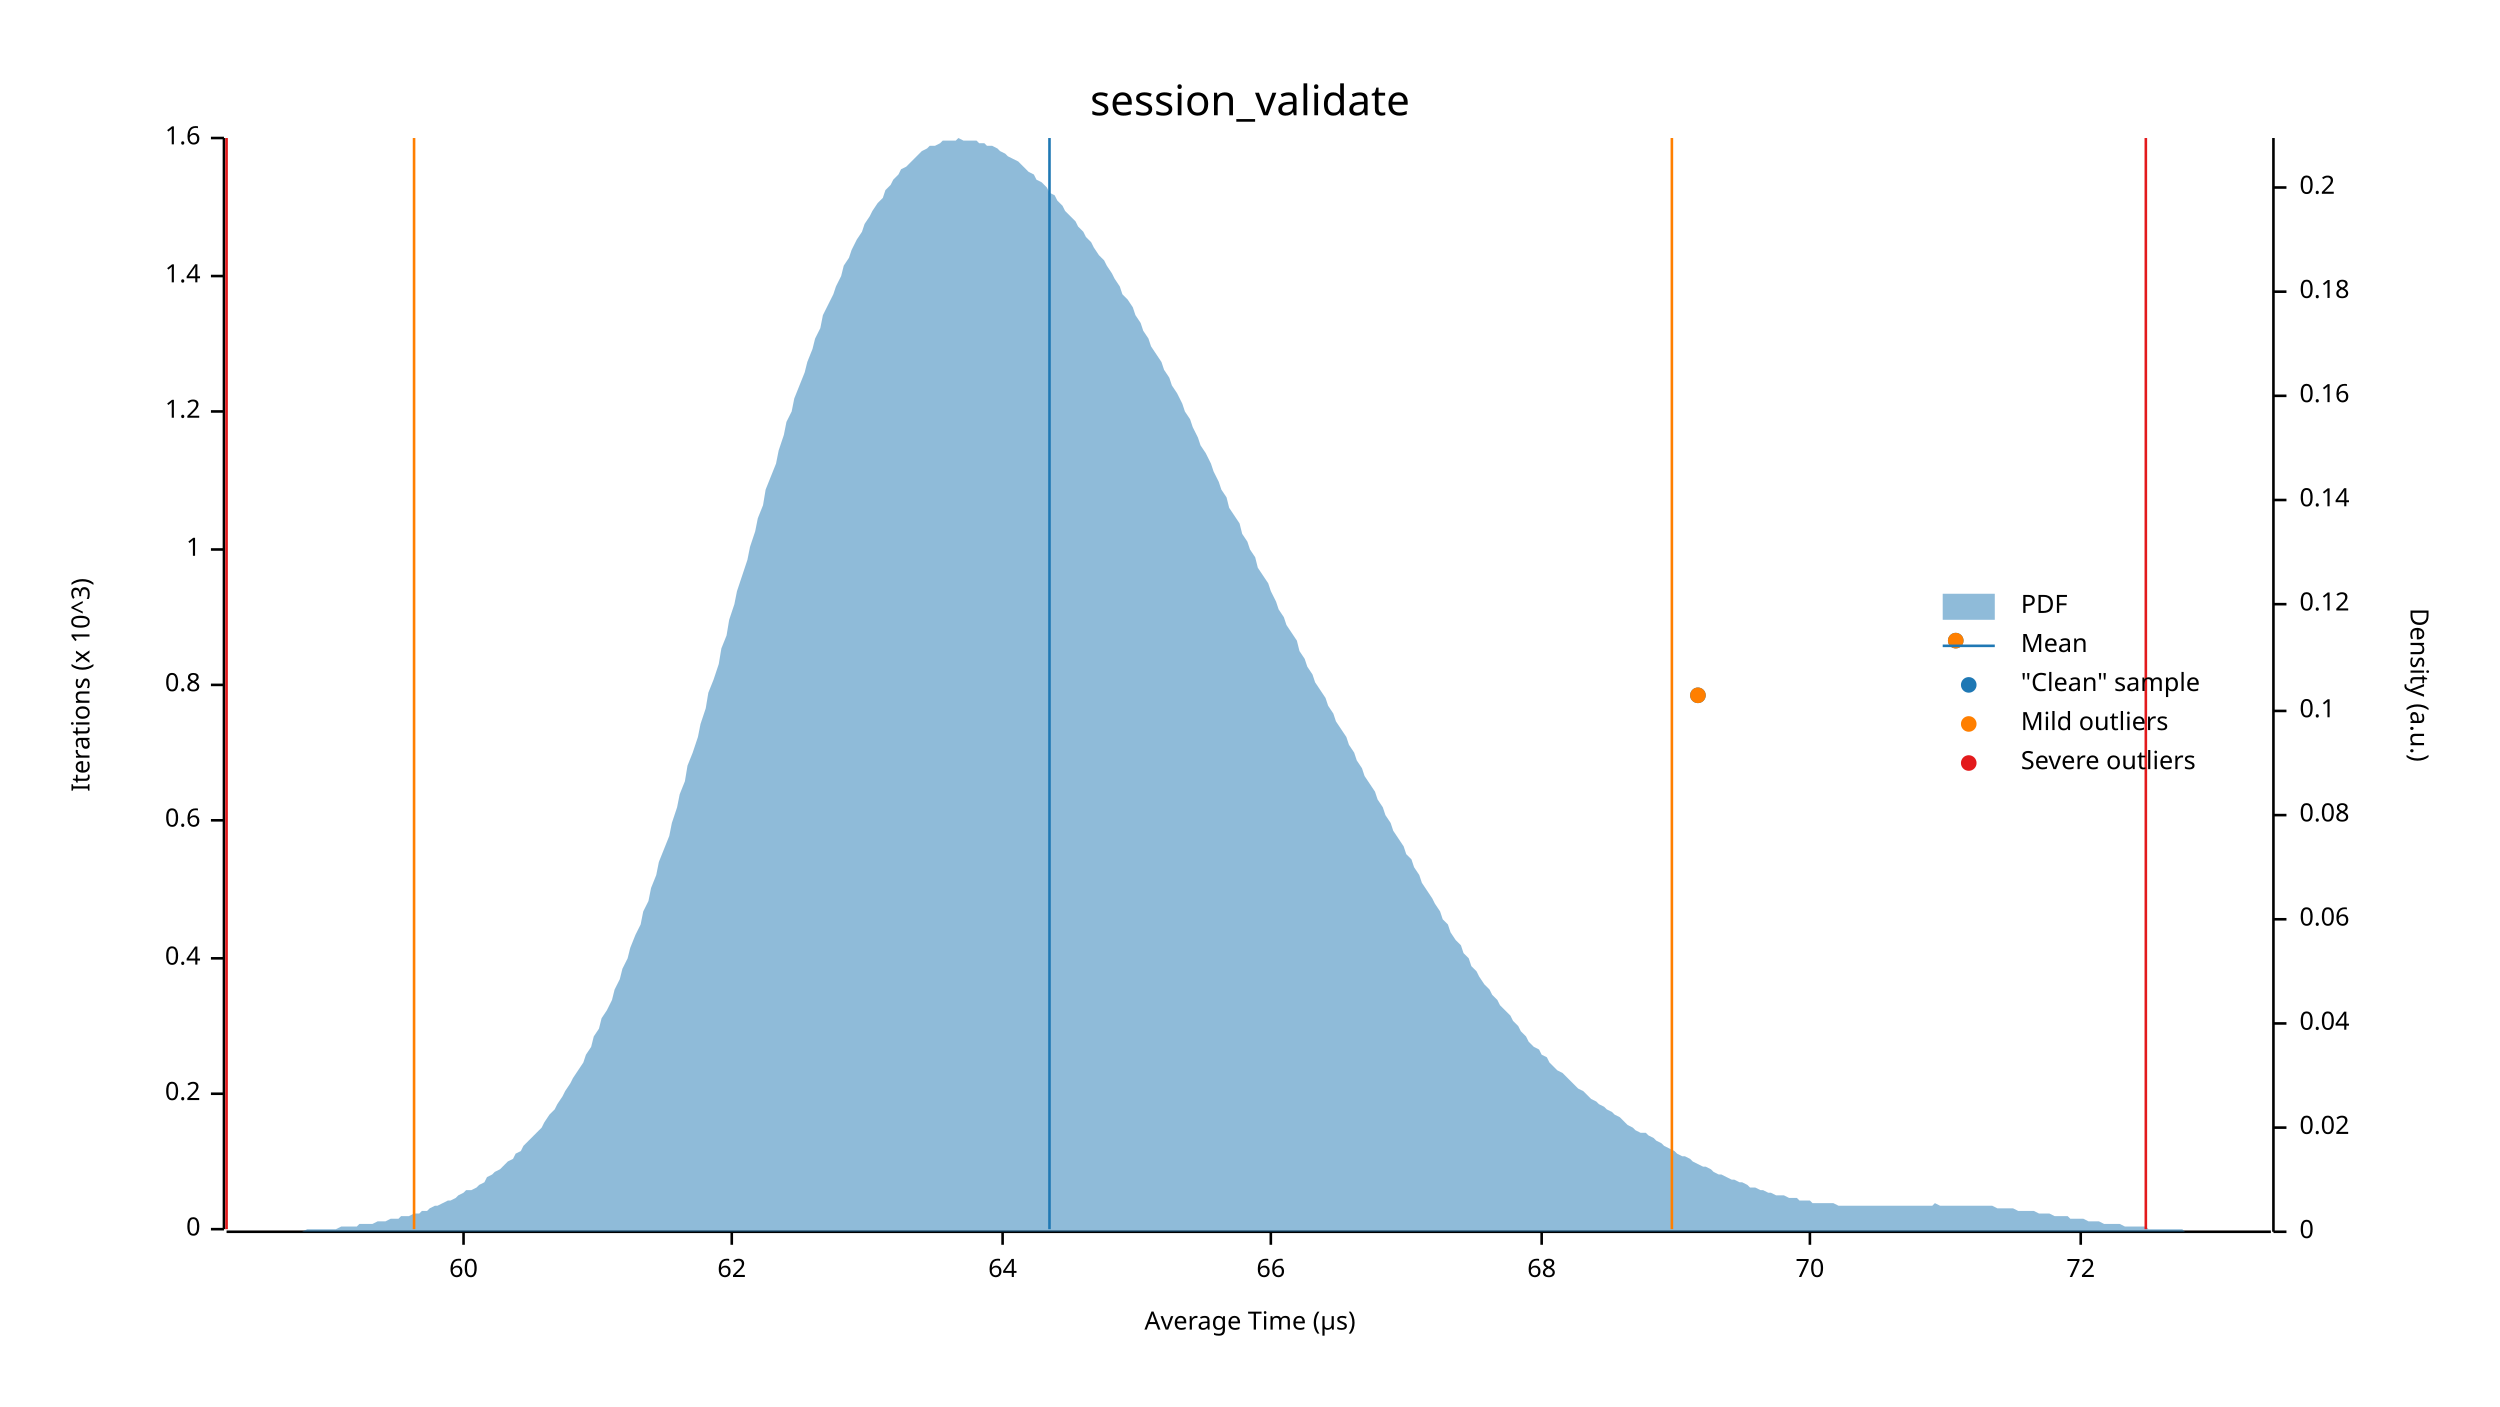
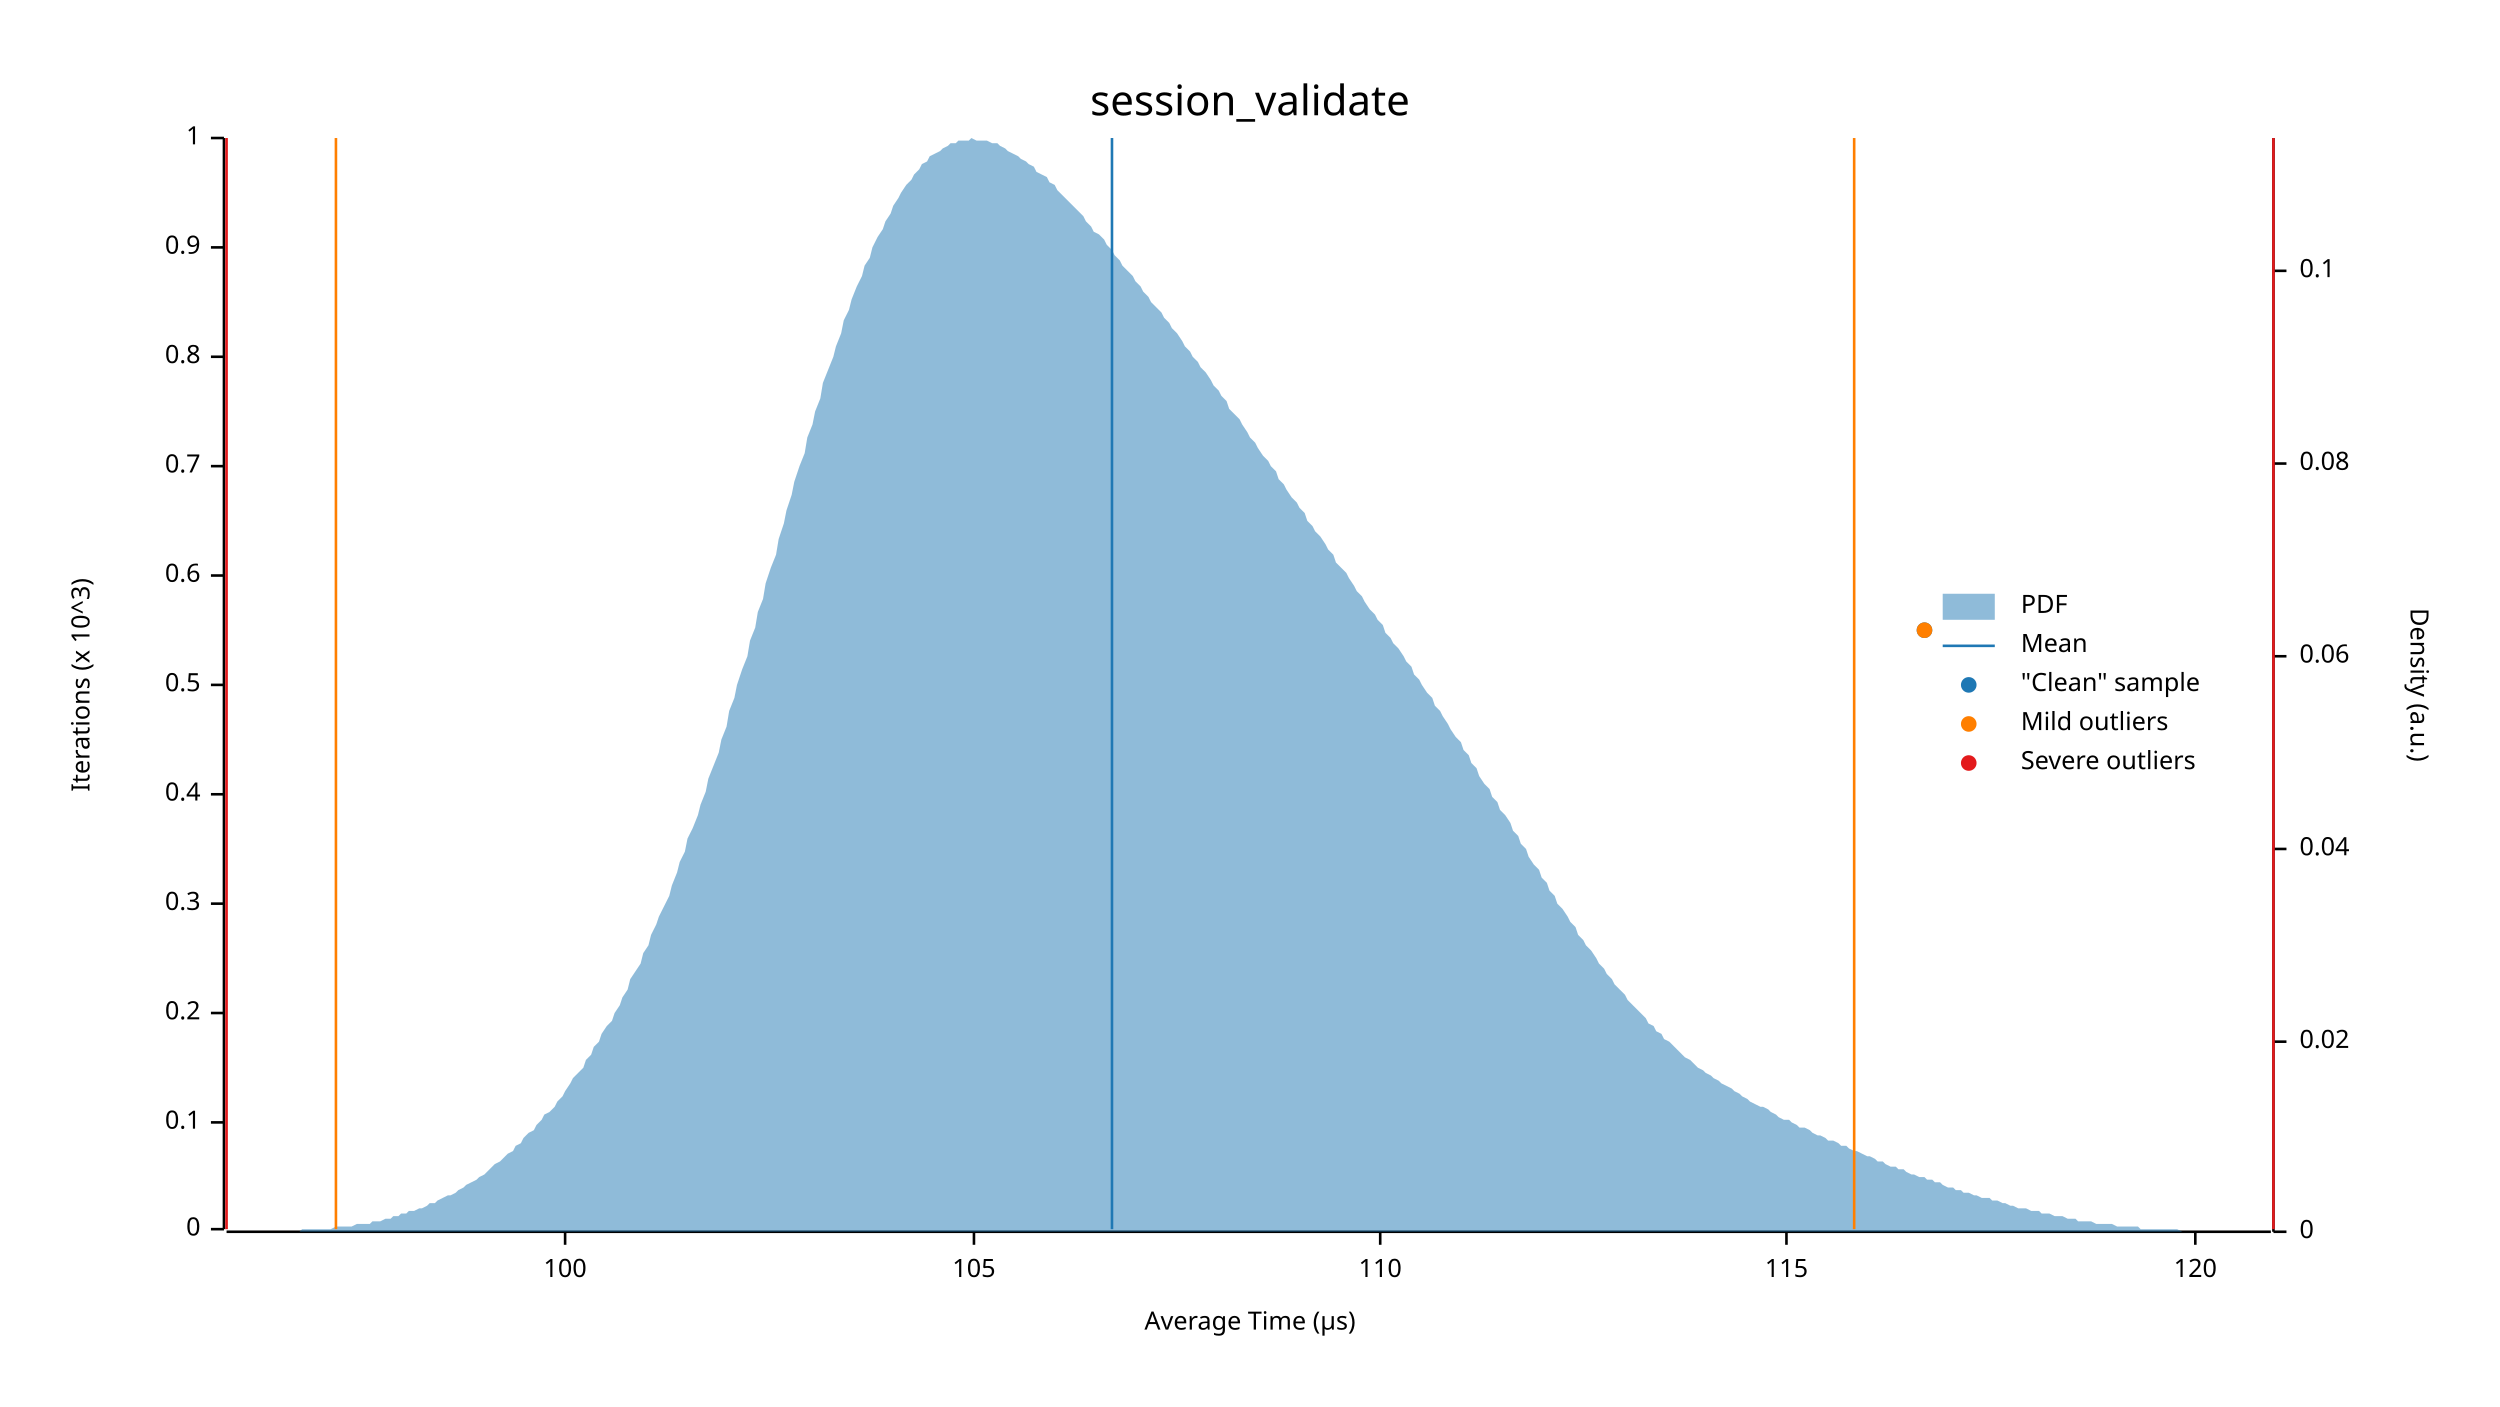
<svg xmlns="http://www.w3.org/2000/svg" width="960" height="540" viewBox="0 0 960 540">
  <text x="480" y="32" dy="0.76em" text-anchor="middle" font-family="sans-serif" font-size="16.129" opacity="1" fill="#000000">
session_validate
</text>
  <text x="27" y="263" dy="0.76em" text-anchor="middle" font-family="sans-serif" font-size="9.677" opacity="1" fill="#000000" transform="rotate(270, 27, 263)">
Iterations (x 10^3)
</text>
  <text x="480" y="513" dy="-0.5ex" text-anchor="middle" font-family="sans-serif" font-size="9.677" opacity="1" fill="#000000">
Average Time (µs)
</text>
  <polyline fill="none" opacity="1" stroke="#000000" stroke-width="1" points="86,53 86,472 " />
  <text x="77" y="472" dy="0.5ex" text-anchor="end" font-family="sans-serif" font-size="9.677" opacity="1" fill="#000000">
0
</text>
  <polyline fill="none" opacity="1" stroke="#000000" stroke-width="1" points="81,472 86,472 " />
-   <text x="77" y="420" dy="0.5ex" text-anchor="end" font-family="sans-serif" font-size="9.677" opacity="1" fill="#000000">
+   <text x="77" y="431" dy="0.5ex" text-anchor="end" font-family="sans-serif" font-size="9.677" opacity="1" fill="#000000">
+ 0.1
+ </text>
+   <polyline fill="none" opacity="1" stroke="#000000" stroke-width="1" points="81,431 86,431 " />
+   <text x="77" y="389" dy="0.5ex" text-anchor="end" font-family="sans-serif" font-size="9.677" opacity="1" fill="#000000">
0.2
</text>
-   <polyline fill="none" opacity="1" stroke="#000000" stroke-width="1" points="81,420 86,420 " />
-   <text x="77" y="368" dy="0.5ex" text-anchor="end" font-family="sans-serif" font-size="9.677" opacity="1" fill="#000000">
+   <polyline fill="none" opacity="1" stroke="#000000" stroke-width="1" points="81,389 86,389 " />
+   <text x="77" y="347" dy="0.5ex" text-anchor="end" font-family="sans-serif" font-size="9.677" opacity="1" fill="#000000">
+ 0.3
+ </text>
+   <polyline fill="none" opacity="1" stroke="#000000" stroke-width="1" points="81,347 86,347 " />
+   <text x="77" y="305" dy="0.5ex" text-anchor="end" font-family="sans-serif" font-size="9.677" opacity="1" fill="#000000">
0.4
</text>
-   <polyline fill="none" opacity="1" stroke="#000000" stroke-width="1" points="81,368 86,368 " />
-   <text x="77" y="315" dy="0.5ex" text-anchor="end" font-family="sans-serif" font-size="9.677" opacity="1" fill="#000000">
+   <polyline fill="none" opacity="1" stroke="#000000" stroke-width="1" points="81,305 86,305 " />
+   <text x="77" y="263" dy="0.5ex" text-anchor="end" font-family="sans-serif" font-size="9.677" opacity="1" fill="#000000">
+ 0.5
+ </text>
+   <polyline fill="none" opacity="1" stroke="#000000" stroke-width="1" points="81,263 86,263 " />
+   <text x="77" y="221" dy="0.5ex" text-anchor="end" font-family="sans-serif" font-size="9.677" opacity="1" fill="#000000">
0.6
</text>
-   <polyline fill="none" opacity="1" stroke="#000000" stroke-width="1" points="81,315 86,315 " />
-   <text x="77" y="263" dy="0.5ex" text-anchor="end" font-family="sans-serif" font-size="9.677" opacity="1" fill="#000000">
+   <polyline fill="none" opacity="1" stroke="#000000" stroke-width="1" points="81,221 86,221 " />
+   <text x="77" y="179" dy="0.5ex" text-anchor="end" font-family="sans-serif" font-size="9.677" opacity="1" fill="#000000">
+ 0.7
+ </text>
+   <polyline fill="none" opacity="1" stroke="#000000" stroke-width="1" points="81,179 86,179 " />
+   <text x="77" y="137" dy="0.5ex" text-anchor="end" font-family="sans-serif" font-size="9.677" opacity="1" fill="#000000">
0.8
</text>
-   <polyline fill="none" opacity="1" stroke="#000000" stroke-width="1" points="81,263 86,263 " />
-   <text x="77" y="211" dy="0.5ex" text-anchor="end" font-family="sans-serif" font-size="9.677" opacity="1" fill="#000000">
+   <polyline fill="none" opacity="1" stroke="#000000" stroke-width="1" points="81,137 86,137 " />
+   <text x="77" y="95" dy="0.5ex" text-anchor="end" font-family="sans-serif" font-size="9.677" opacity="1" fill="#000000">
+ 0.9
+ </text>
+   <polyline fill="none" opacity="1" stroke="#000000" stroke-width="1" points="81,95 86,95 " />
+   <text x="77" y="53" dy="0.5ex" text-anchor="end" font-family="sans-serif" font-size="9.677" opacity="1" fill="#000000">
1
- </text>
-   <polyline fill="none" opacity="1" stroke="#000000" stroke-width="1" points="81,211 86,211 " />
-   <text x="77" y="158" dy="0.5ex" text-anchor="end" font-family="sans-serif" font-size="9.677" opacity="1" fill="#000000">
- 1.2
- </text>
-   <polyline fill="none" opacity="1" stroke="#000000" stroke-width="1" points="81,158 86,158 " />
-   <text x="77" y="106" dy="0.5ex" text-anchor="end" font-family="sans-serif" font-size="9.677" opacity="1" fill="#000000">
- 1.4
- </text>
-   <polyline fill="none" opacity="1" stroke="#000000" stroke-width="1" points="81,106 86,106 " />
-   <text x="77" y="53" dy="0.5ex" text-anchor="end" font-family="sans-serif" font-size="9.677" opacity="1" fill="#000000">
- 1.6
</text>
  <polyline fill="none" opacity="1" stroke="#000000" stroke-width="1" points="81,53 86,53 " />
  <polyline fill="none" opacity="1" stroke="#000000" stroke-width="1" points="87,473 872,473 " />
-   <text x="178" y="483" dy="0.76em" text-anchor="middle" font-family="sans-serif" font-size="9.677" opacity="1" fill="#000000">
- 60
+   <text x="217" y="483" dy="0.76em" text-anchor="middle" font-family="sans-serif" font-size="9.677" opacity="1" fill="#000000">
+ 100
</text>
-   <polyline fill="none" opacity="1" stroke="#000000" stroke-width="1" points="178,473 178,478 " />
-   <text x="281" y="483" dy="0.76em" text-anchor="middle" font-family="sans-serif" font-size="9.677" opacity="1" fill="#000000">
- 62
+   <polyline fill="none" opacity="1" stroke="#000000" stroke-width="1" points="217,473 217,478 " />
+   <text x="374" y="483" dy="0.76em" text-anchor="middle" font-family="sans-serif" font-size="9.677" opacity="1" fill="#000000">
+ 105
</text>
-   <polyline fill="none" opacity="1" stroke="#000000" stroke-width="1" points="281,473 281,478 " />
-   <text x="385" y="483" dy="0.76em" text-anchor="middle" font-family="sans-serif" font-size="9.677" opacity="1" fill="#000000">
- 64
+   <polyline fill="none" opacity="1" stroke="#000000" stroke-width="1" points="374,473 374,478 " />
+   <text x="530" y="483" dy="0.76em" text-anchor="middle" font-family="sans-serif" font-size="9.677" opacity="1" fill="#000000">
+ 110
</text>
-   <polyline fill="none" opacity="1" stroke="#000000" stroke-width="1" points="385,473 385,478 " />
-   <text x="488" y="483" dy="0.76em" text-anchor="middle" font-family="sans-serif" font-size="9.677" opacity="1" fill="#000000">
- 66
+   <polyline fill="none" opacity="1" stroke="#000000" stroke-width="1" points="530,473 530,478 " />
+   <text x="686" y="483" dy="0.76em" text-anchor="middle" font-family="sans-serif" font-size="9.677" opacity="1" fill="#000000">
+ 115
</text>
-   <polyline fill="none" opacity="1" stroke="#000000" stroke-width="1" points="488,473 488,478 " />
-   <text x="592" y="483" dy="0.76em" text-anchor="middle" font-family="sans-serif" font-size="9.677" opacity="1" fill="#000000">
- 68
+   <polyline fill="none" opacity="1" stroke="#000000" stroke-width="1" points="686,473 686,478 " />
+   <text x="843" y="483" dy="0.76em" text-anchor="middle" font-family="sans-serif" font-size="9.677" opacity="1" fill="#000000">
+ 120
</text>
-   <polyline fill="none" opacity="1" stroke="#000000" stroke-width="1" points="592,473 592,478 " />
-   <text x="695" y="483" dy="0.76em" text-anchor="middle" font-family="sans-serif" font-size="9.677" opacity="1" fill="#000000">
- 70
- </text>
-   <polyline fill="none" opacity="1" stroke="#000000" stroke-width="1" points="695,473 695,478 " />
-   <text x="799" y="483" dy="0.76em" text-anchor="middle" font-family="sans-serif" font-size="9.677" opacity="1" fill="#000000">
- 72
- </text>
-   <polyline fill="none" opacity="1" stroke="#000000" stroke-width="1" points="799,473 799,478 " />
+   <polyline fill="none" opacity="1" stroke="#000000" stroke-width="1" points="843,473 843,478 " />
  <text x="933" y="263" dy="0.76em" text-anchor="middle" font-family="sans-serif" font-size="9.677" opacity="1" fill="#000000" transform="rotate(90, 933, 263)">
Density (a.u.)
</text>
  <polyline fill="none" opacity="1" stroke="#000000" stroke-width="1" points="873,53 873,473 " />
  <text x="883" y="473" dy="0.5ex" text-anchor="start" font-family="sans-serif" font-size="9.677" opacity="1" fill="#000000">
0
</text>
  <polyline fill="none" opacity="1" stroke="#000000" stroke-width="1" points="873,473 878,473 " />
-   <text x="883" y="433" dy="0.5ex" text-anchor="start" font-family="sans-serif" font-size="9.677" opacity="1" fill="#000000">
+   <text x="883" y="400" dy="0.5ex" text-anchor="start" font-family="sans-serif" font-size="9.677" opacity="1" fill="#000000">
0.02
</text>
-   <polyline fill="none" opacity="1" stroke="#000000" stroke-width="1" points="873,433 878,433 " />
-   <text x="883" y="393" dy="0.5ex" text-anchor="start" font-family="sans-serif" font-size="9.677" opacity="1" fill="#000000">
+   <polyline fill="none" opacity="1" stroke="#000000" stroke-width="1" points="873,400 878,400 " />
+   <text x="883" y="326" dy="0.5ex" text-anchor="start" font-family="sans-serif" font-size="9.677" opacity="1" fill="#000000">
0.04
</text>
-   <polyline fill="none" opacity="1" stroke="#000000" stroke-width="1" points="873,393 878,393 " />
-   <text x="883" y="353" dy="0.5ex" text-anchor="start" font-family="sans-serif" font-size="9.677" opacity="1" fill="#000000">
+   <polyline fill="none" opacity="1" stroke="#000000" stroke-width="1" points="873,326 878,326 " />
+   <text x="883" y="252" dy="0.5ex" text-anchor="start" font-family="sans-serif" font-size="9.677" opacity="1" fill="#000000">
0.06
</text>
-   <polyline fill="none" opacity="1" stroke="#000000" stroke-width="1" points="873,353 878,353 " />
-   <text x="883" y="313" dy="0.5ex" text-anchor="start" font-family="sans-serif" font-size="9.677" opacity="1" fill="#000000">
+   <polyline fill="none" opacity="1" stroke="#000000" stroke-width="1" points="873,252 878,252 " />
+   <text x="883" y="178" dy="0.5ex" text-anchor="start" font-family="sans-serif" font-size="9.677" opacity="1" fill="#000000">
0.08
</text>
-   <polyline fill="none" opacity="1" stroke="#000000" stroke-width="1" points="873,313 878,313 " />
-   <text x="883" y="273" dy="0.5ex" text-anchor="start" font-family="sans-serif" font-size="9.677" opacity="1" fill="#000000">
+   <polyline fill="none" opacity="1" stroke="#000000" stroke-width="1" points="873,178 878,178 " />
+   <text x="883" y="104" dy="0.5ex" text-anchor="start" font-family="sans-serif" font-size="9.677" opacity="1" fill="#000000">
0.1
</text>
-   <polyline fill="none" opacity="1" stroke="#000000" stroke-width="1" points="873,273 878,273 " />
-   <text x="883" y="232" dy="0.5ex" text-anchor="start" font-family="sans-serif" font-size="9.677" opacity="1" fill="#000000">
- 0.12
- </text>
-   <polyline fill="none" opacity="1" stroke="#000000" stroke-width="1" points="873,232 878,232 " />
-   <text x="883" y="192" dy="0.5ex" text-anchor="start" font-family="sans-serif" font-size="9.677" opacity="1" fill="#000000">
- 0.14
- </text>
-   <polyline fill="none" opacity="1" stroke="#000000" stroke-width="1" points="873,192 878,192 " />
-   <text x="883" y="152" dy="0.5ex" text-anchor="start" font-family="sans-serif" font-size="9.677" opacity="1" fill="#000000">
- 0.16
- </text>
-   <polyline fill="none" opacity="1" stroke="#000000" stroke-width="1" points="873,152 878,152 " />
-   <text x="883" y="112" dy="0.5ex" text-anchor="start" font-family="sans-serif" font-size="9.677" opacity="1" fill="#000000">
- 0.18
- </text>
-   <polyline fill="none" opacity="1" stroke="#000000" stroke-width="1" points="873,112 878,112 " />
-   <text x="883" y="72" dy="0.5ex" text-anchor="start" font-family="sans-serif" font-size="9.677" opacity="1" fill="#000000">
- 0.2
- </text>
-   <polyline fill="none" opacity="1" stroke="#000000" stroke-width="1" points="873,72 878,72 " />
-   <polygon opacity="0.5" fill="#1F78B4" points="87,473 88,473 90,473 91,473 93,473 94,473 96,473 98,473 99,473 101,473 102,473 104,473 105,473 107,473 109,473 110,473 112,473 113,473 115,473 116,473 118,472 120,472 121,472 123,472 124,472 126,472 127,472 129,472 131,471 132,471 134,471 135,471 137,471 138,470 140,470 142,470 143,470 145,469 146,469 148,469 150,468 151,468 153,468 154,467 156,467 157,467 159,466 161,466 162,465 164,465 165,464 167,463 168,463 170,462 172,461 173,461 175,460 176,459 178,458 179,457 181,457 183,456 184,455 186,454 187,452 189,451 190,450 192,449 194,447 195,446 197,445 198,443 200,442 201,440 203,438 205,436 206,435 208,433 209,431 211,428 213,426 214,424 216,421 217,419 219,416 220,414 222,411 224,408 225,405 227,402 228,398 230,395 231,391 233,388 235,384 236,380 238,376 239,372 241,368 242,364 244,359 246,355 247,350 249,346 250,341 252,336 253,331 255,326 257,321 258,316 260,310 261,305 263,300 264,294 266,289 268,283 269,278 271,272 272,266 274,261 276,255 277,249 279,244 280,238 282,232 283,227 285,221 287,215 288,210 290,204 291,199 293,194 294,188 296,183 298,178 299,173 301,167 302,162 304,158 305,153 307,148 309,143 310,139 312,134 313,130 315,126 316,121 318,117 320,113 321,110 323,106 324,102 326,99 327,96 329,92 331,89 332,86 334,83 335,81 337,78 339,76 340,73 342,71 343,69 345,67 346,65 348,64 350,62 351,61 353,59 354,58 356,57 357,56 359,56 361,55 362,54 364,54 365,54 367,54 368,53 370,54 372,54 373,54 375,54 376,55 378,55 379,56 381,56 383,57 384,58 386,59 387,60 389,61 391,62 392,63 394,65 395,66 397,67 398,69 400,70 402,72 403,74 405,75 406,77 408,79 409,81 411,83 413,85 414,87 416,89 417,91 419,93 420,95 422,98 424,100 425,102 427,105 428,107 430,110 431,113 433,115 435,118 436,121 438,124 439,127 441,130 442,133 444,136 446,139 447,142 449,145 450,148 452,151 454,155 455,158 457,161 458,164 460,168 461,171 463,174 465,178 466,181 468,185 469,188 471,191 472,195 474,198 476,201 477,205 479,208 480,211 482,214 483,218 485,221 487,224 488,227 490,231 491,234 493,237 494,240 496,243 498,246 499,250 501,253 502,256 504,259 505,262 507,265 509,268 510,271 512,274 513,277 515,280 517,283 518,286 520,289 521,292 523,295 524,298 526,301 528,304 529,307 531,310 532,313 534,316 535,319 537,322 539,325 540,328 542,330 543,333 545,336 546,339 548,342 550,345 551,347 553,350 554,353 556,355 557,358 559,361 561,363 562,366 564,368 565,371 567,373 568,375 570,378 572,380 573,382 575,384 576,386 578,388 580,390 581,392 583,394 584,396 586,398 587,400 589,402 591,403 592,405 594,406 595,408 597,410 598,411 600,412 602,414 603,415 605,417 606,418 608,419 609,420 611,422 613,423 614,424 616,425 617,426 619,427 620,428 622,429 624,431 625,432 627,433 628,434 630,435 632,435 633,436 635,437 636,438 638,439 639,440 641,441 643,442 644,443 646,444 647,444 649,445 650,446 652,447 654,448 655,448 657,449 658,450 660,451 661,451 663,452 665,453 666,453 668,454 669,454 671,455 672,456 674,456 676,457 677,457 679,458 680,458 682,459 683,459 685,459 687,460 688,460 690,460 691,461 693,461 695,461 696,462 698,462 699,462 701,462 702,462 704,462 706,463 707,463 709,463 710,463 712,463 713,463 715,463 717,463 718,463 720,463 721,463 723,463 724,463 726,463 728,463 729,463 731,463 732,463 734,463 735,463 737,463 739,463 740,463 742,463 743,462 745,463 746,463 748,463 750,463 751,463 753,463 754,463 756,463 758,463 759,463 761,463 762,463 764,463 765,463 767,464 769,464 770,464 772,464 773,464 775,465 776,465 778,465 780,465 781,465 783,466 784,466 786,466 787,466 789,467 791,467 792,467 794,467 795,468 797,468 798,468 800,468 802,469 803,469 805,469 806,469 808,470 809,470 811,470 813,470 814,470 816,471 817,471 819,471 821,471 822,471 824,471 825,472 827,472 828,472 830,472 832,472 833,472 835,472 836,472 838,472 839,473 841,473 843,473 844,473 846,473 847,473 849,473 850,473 852,473 854,473 855,473 857,473 858,473 860,473 861,473 863,473 865,473 866,473 868,473 869,473 871,473 873,473 873,473 87,473 " />
-   <polyline fill="none" opacity="1" stroke="#1F78B4" stroke-width="1" points="403,472 403,53 " />
-   <polyline fill="none" opacity="1" stroke="#FF7F00" stroke-width="1" points="159,472 159,53 " />
-   <polyline fill="none" opacity="1" stroke="#FF7F00" stroke-width="1" points="642,472 642,53 " />
+   <polyline fill="none" opacity="1" stroke="#000000" stroke-width="1" points="873,104 878,104 " />
+   <polygon opacity="0.5" fill="#1F78B4" points="87,473 88,473 90,473 91,473 93,473 94,473 96,473 98,473 99,473 101,473 102,473 104,473 105,473 107,473 109,473 110,473 112,473 113,473 115,473 116,472 118,472 120,472 121,472 123,472 124,472 126,472 127,472 129,471 131,471 132,471 134,471 135,471 137,470 138,470 140,470 142,470 143,469 145,469 146,469 148,468 150,468 151,467 153,467 154,466 156,466 157,465 159,465 161,464 162,464 164,463 165,462 167,462 168,461 170,460 172,459 173,459 175,458 176,457 178,456 179,455 181,454 183,453 184,452 186,451 187,450 189,448 190,447 192,446 194,444 195,443 197,442 198,440 200,439 201,437 203,435 205,434 206,432 208,430 209,428 211,427 213,425 214,423 216,421 217,419 219,416 220,414 222,412 224,410 225,407 227,405 228,402 230,400 231,397 233,394 235,392 236,389 238,386 239,383 241,380 242,376 244,373 246,370 247,366 249,363 250,359 252,355 253,352 255,348 257,344 258,340 260,335 261,331 263,327 264,322 266,318 268,313 269,309 271,304 272,299 274,294 276,289 277,284 279,279 280,273 282,268 283,263 285,257 287,252 288,246 290,241 291,235 293,230 294,224 296,218 298,213 299,207 301,201 302,196 304,190 305,185 307,179 309,174 310,168 312,163 313,158 315,153 316,147 318,142 320,137 321,133 323,128 324,123 326,119 327,115 329,110 331,106 332,102 334,99 335,95 337,91 339,88 340,85 342,82 343,79 345,76 346,74 348,71 350,69 351,67 353,65 354,63 356,62 357,60 359,59 361,58 362,57 364,56 365,55 367,55 368,54 370,54 372,54 373,53 375,54 376,54 378,54 379,54 381,55 383,55 384,56 386,57 387,58 389,59 391,60 392,61 394,62 395,63 397,64 398,66 400,67 402,68 403,70 405,71 406,73 408,75 409,76 411,78 413,80 414,81 416,83 417,85 419,87 420,89 422,90 424,92 425,94 427,96 428,98 430,100 431,102 433,104 435,106 436,108 438,110 439,112 441,114 442,116 444,118 446,120 447,122 449,124 450,126 452,128 454,131 455,133 457,135 458,137 460,139 461,141 463,143 465,146 466,148 468,150 469,152 471,154 472,157 474,159 476,161 477,163 479,166 480,168 482,170 483,172 485,175 487,177 488,179 490,181 491,184 493,186 494,188 496,191 498,193 499,195 501,197 502,200 504,202 505,204 507,206 509,209 510,211 512,213 513,216 515,218 517,220 518,222 520,225 521,227 523,229 524,231 526,234 528,236 529,238 531,240 532,243 534,245 535,247 537,249 539,252 540,254 542,256 543,259 545,261 546,263 548,266 550,268 551,271 553,273 554,275 556,278 557,280 559,283 561,285 562,288 564,290 565,293 567,295 568,298 570,301 572,303 573,306 575,308 576,311 578,313 580,316 581,319 583,321 584,324 586,326 587,329 589,332 591,334 592,337 594,339 595,342 597,344 598,347 600,349 602,352 603,354 605,356 606,359 608,361 609,363 611,365 613,368 614,370 616,372 617,374 619,376 620,378 622,380 624,382 625,384 627,386 628,387 630,389 632,391 633,393 635,394 636,396 638,397 639,399 641,400 643,402 644,403 646,405 647,406 649,407 650,408 652,410 654,411 655,412 657,413 658,414 660,415 661,416 663,417 665,418 666,419 668,420 669,421 671,422 672,423 674,424 676,425 677,425 679,426 680,427 682,428 683,429 685,430 687,430 688,431 690,432 691,433 693,433 695,434 696,435 698,436 699,436 701,437 702,438 704,438 706,439 707,440 709,440 710,441 712,442 713,442 715,443 717,444 718,444 720,445 721,446 723,446 724,447 726,448 728,448 729,449 731,449 732,450 734,451 735,451 737,452 739,452 740,453 742,453 743,454 745,454 746,455 748,456 750,456 751,457 753,457 754,458 756,458 758,459 759,459 761,460 762,460 764,460 765,461 767,461 769,462 770,462 772,463 773,463 775,464 776,464 778,464 780,465 781,465 783,465 784,466 786,466 787,466 789,467 791,467 792,467 794,468 795,468 797,468 798,469 800,469 802,469 803,469 805,470 806,470 808,470 809,470 811,470 813,471 814,471 816,471 817,471 819,471 821,471 822,472 824,472 825,472 827,472 828,472 830,472 832,472 833,472 835,472 836,472 838,473 839,473 841,473 843,473 844,473 846,473 847,473 849,473 850,473 852,473 854,473 855,473 857,473 858,473 860,473 861,473 863,473 865,473 866,473 868,473 869,473 871,473 873,473 873,473 87,473 " />
+   <polyline fill="none" opacity="1" stroke="#1F78B4" stroke-width="1" points="427,472 427,53 " />
+   <polyline fill="none" opacity="1" stroke="#FF7F00" stroke-width="1" points="129,472 129,53 " />
+   <polyline fill="none" opacity="1" stroke="#FF7F00" stroke-width="1" points="712,472 712,53 " />
  <polyline fill="none" opacity="1" stroke="#E31A1C" stroke-width="1" points="87,472 87,53 " />
-   <polyline fill="none" opacity="1" stroke="#E31A1C" stroke-width="1" points="824,472 824,53 " />
-   <circle cx="652" cy="267" r="3" opacity="1" fill="#1F78B4" stroke="none" stroke-width="1" />
-   <circle cx="751" cy="246" r="3" opacity="1" fill="#1F78B4" stroke="none" stroke-width="1" />
-   <circle cx="652" cy="267" r="3" opacity="1" fill="#FF7F00" stroke="none" stroke-width="1" />
-   <circle cx="751" cy="246" r="3" opacity="1" fill="#FF7F00" stroke="none" stroke-width="1" />
+   <polyline fill="none" opacity="1" stroke="#E31A1C" stroke-width="1" points="873,472 873,53 " />
+   <circle cx="739" cy="242" r="3" opacity="1" fill="#1F78B4" stroke="none" stroke-width="1" />
+   <circle cx="739" cy="242" r="3" opacity="1" fill="#FF7F00" stroke="none" stroke-width="1" />
  <text x="776" y="228" dy="0.76em" text-anchor="start" font-family="sans-serif" font-size="9.677" opacity="1" fill="#000000">
PDF
</text>
  <text x="776" y="243" dy="0.76em" text-anchor="start" font-family="sans-serif" font-size="9.677" opacity="1" fill="#000000">
Mean
</text>
  <text x="776" y="258" dy="0.76em" text-anchor="start" font-family="sans-serif" font-size="9.677" opacity="1" fill="#000000">
"Clean" sample
</text>
  <text x="776" y="273" dy="0.76em" text-anchor="start" font-family="sans-serif" font-size="9.677" opacity="1" fill="#000000">
Mild outliers
</text>
  <text x="776" y="288" dy="0.76em" text-anchor="start" font-family="sans-serif" font-size="9.677" opacity="1" fill="#000000">
Severe outliers
</text>
  <rect x="746" y="228" width="20" height="10" opacity="0.5" fill="#1F78B4" stroke="none" />
  <polyline fill="none" opacity="1" stroke="#1F78B4" stroke-width="1" points="746,248 766,248 " />
  <circle cx="756" cy="263" r="3" opacity="1" fill="#1F78B4" stroke="none" stroke-width="1" />
  <circle cx="756" cy="278" r="3" opacity="1" fill="#FF7F00" stroke="none" stroke-width="1" />
  <circle cx="756" cy="293" r="3" opacity="1" fill="#E31A1C" stroke="none" stroke-width="1" />
</svg>
